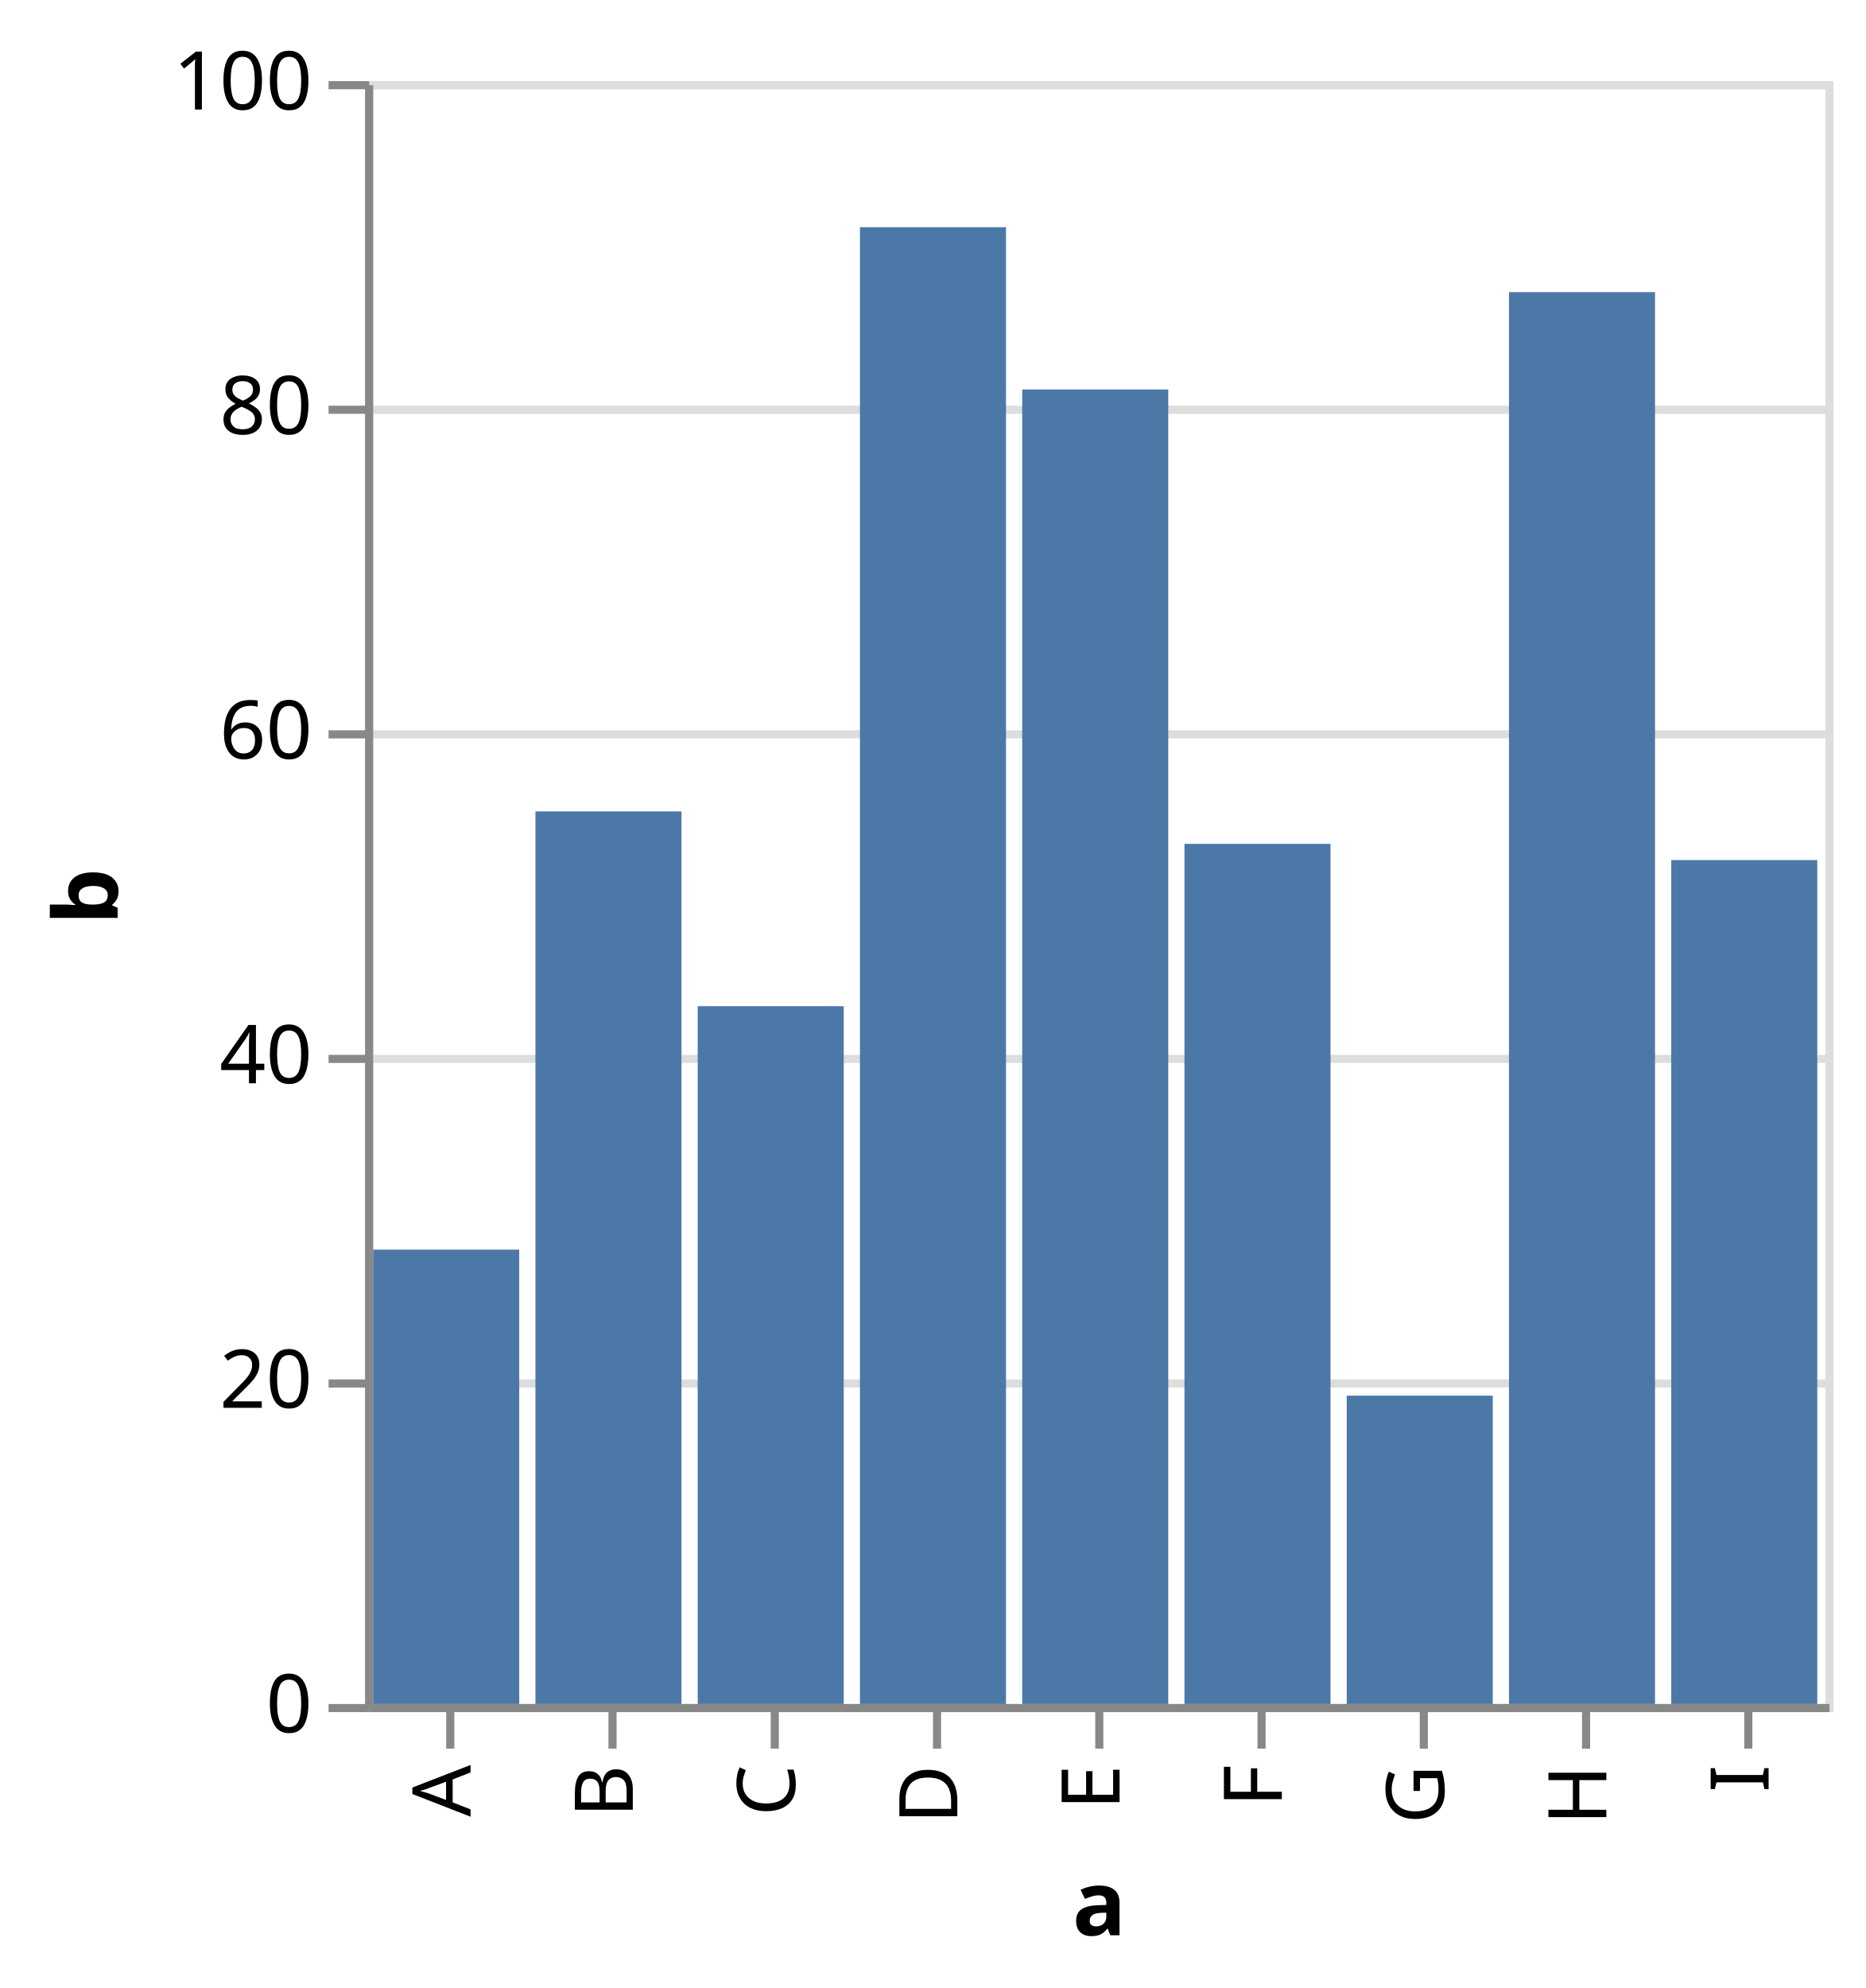
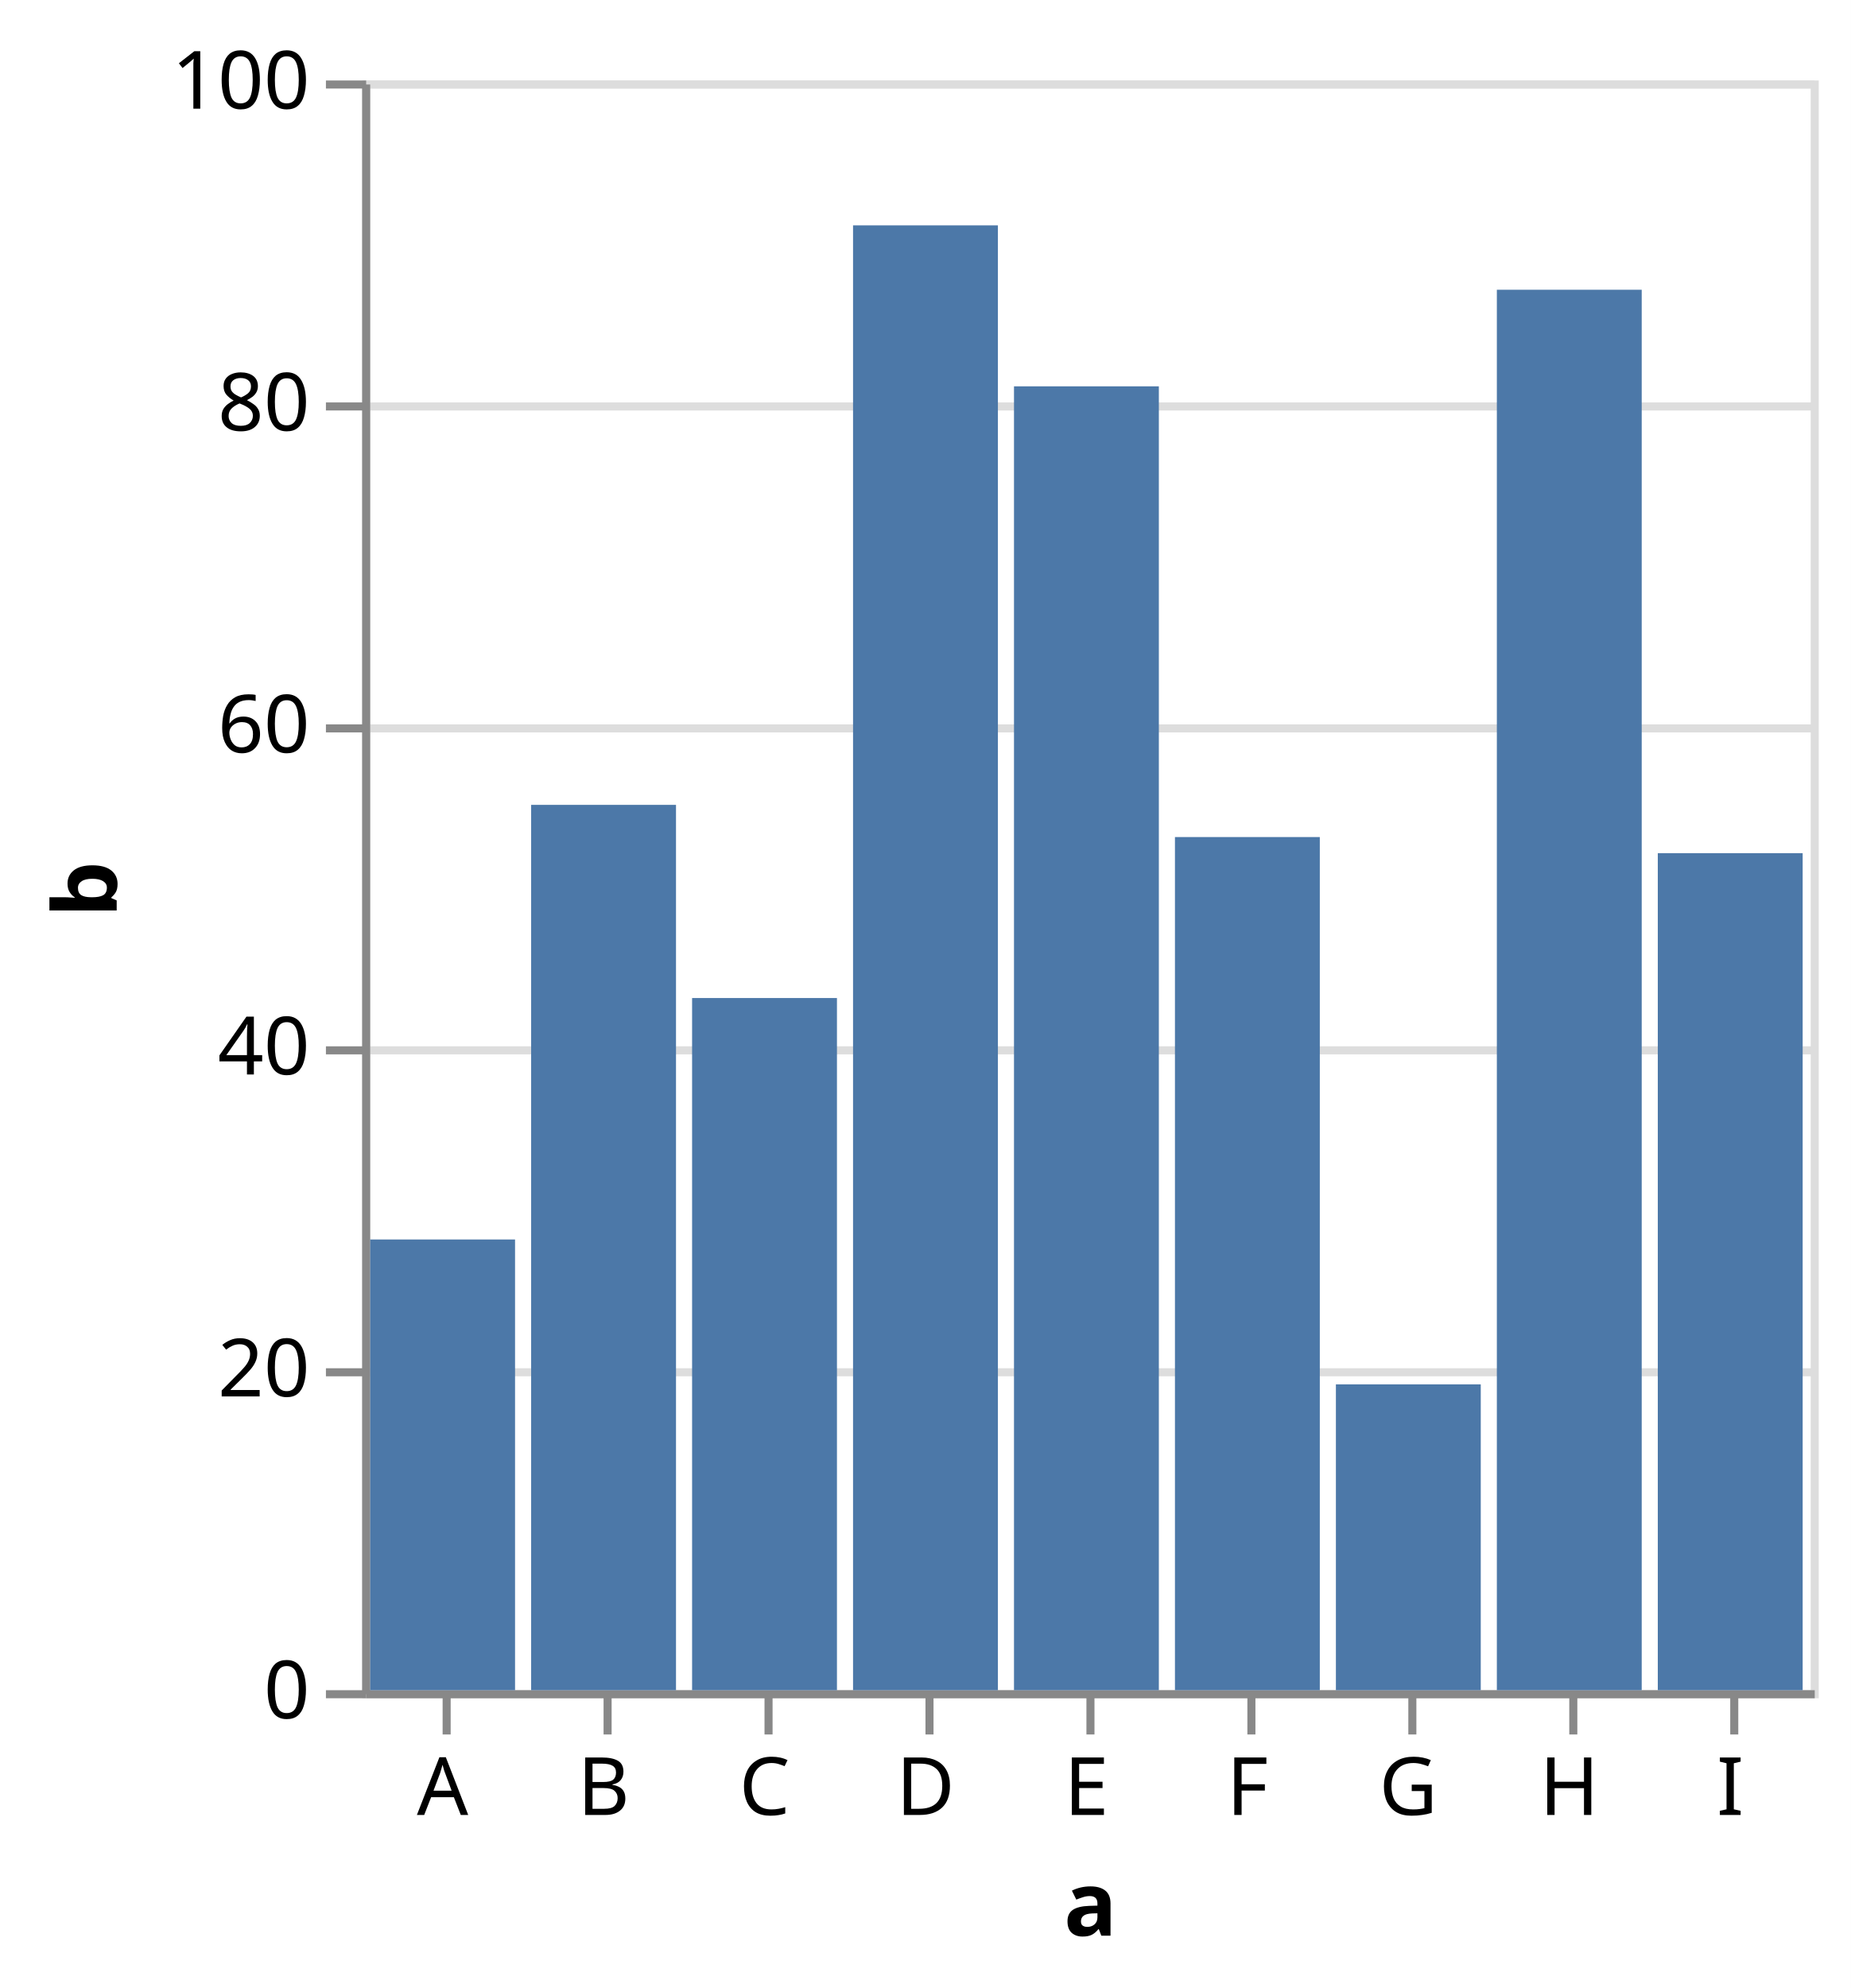
- <svg xmlns="http://www.w3.org/2000/svg" class="marks" width="230" height="245" viewBox="0 0 230 245" version="1.1">
-   <rect width="230" height="245" style="fill: white;" />
+ <svg xmlns="http://www.w3.org/2000/svg" class="marks" width="230" height="247" viewBox="0 0 230 247" version="1.1">
+   <rect width="230" height="247" style="fill: white;" />
  <g transform="translate(45,10)">
    <g class="mark-group role-frame root">
      <g transform="translate(0,0)">
        <path class="background" d="M0.5,0.5h180v200h-180Z" style="fill: none; stroke: #ddd;" />
        <g>
          <g class="mark-group role-axis">
            <g transform="translate(0.5,0.5)">
              <path class="background" d="M0,0h0v0h0Z" style="pointer-events: none; fill: none;" />
              <g>
                <g class="mark-rule role-axis-grid" style="pointer-events: none;">
                  <line transform="translate(0,200)" x2="180" y2="0" style="fill: none; stroke: #ddd; stroke-width: 1; opacity: 1;" />
                  <line transform="translate(0,160)" x2="180" y2="0" style="fill: none; stroke: #ddd; stroke-width: 1; opacity: 1;" />
                  <line transform="translate(0,120)" x2="180" y2="0" style="fill: none; stroke: #ddd; stroke-width: 1; opacity: 1;" />
                  <line transform="translate(0,80)" x2="180" y2="0" style="fill: none; stroke: #ddd; stroke-width: 1; opacity: 1;" />
                  <line transform="translate(0,40)" x2="180" y2="0" style="fill: none; stroke: #ddd; stroke-width: 1; opacity: 1;" />
                  <line transform="translate(0,0)" x2="180" y2="0" style="fill: none; stroke: #ddd; stroke-width: 1; opacity: 1;" />
                </g>
              </g>
              <path class="foreground" d="" style="pointer-events: none; display: none; fill: none;" />
            </g>
          </g>
          <g class="mark-group role-axis">
            <g transform="translate(0.5,200.5)">
              <path class="background" d="M0,0h0v0h0Z" style="pointer-events: none; fill: none;" />
              <g>
                <g class="mark-rule role-axis-tick" style="pointer-events: none;">
                  <line transform="translate(10,0)" x2="0" y2="5" style="fill: none; stroke: #888; stroke-width: 1; opacity: 1;" />
                  <line transform="translate(30,0)" x2="0" y2="5" style="fill: none; stroke: #888; stroke-width: 1; opacity: 1;" />
                  <line transform="translate(50,0)" x2="0" y2="5" style="fill: none; stroke: #888; stroke-width: 1; opacity: 1;" />
                  <line transform="translate(70,0)" x2="0" y2="5" style="fill: none; stroke: #888; stroke-width: 1; opacity: 1;" />
                  <line transform="translate(90,0)" x2="0" y2="5" style="fill: none; stroke: #888; stroke-width: 1; opacity: 1;" />
                  <line transform="translate(110,0)" x2="0" y2="5" style="fill: none; stroke: #888; stroke-width: 1; opacity: 1;" />
                  <line transform="translate(130,0)" x2="0" y2="5" style="fill: none; stroke: #888; stroke-width: 1; opacity: 1;" />
                  <line transform="translate(150,0)" x2="0" y2="5" style="fill: none; stroke: #888; stroke-width: 1; opacity: 1;" />
                  <line transform="translate(170,0)" x2="0" y2="5" style="fill: none; stroke: #888; stroke-width: 1; opacity: 1;" />
                </g>
                <g class="mark-text role-axis-label" style="pointer-events: none;">
-                   <text text-anchor="end" transform="translate(9.5,7) rotate(270) translate(0,3)" style="font-family: sans-serif; font-size: 10px; fill: #000; opacity: 1;">A</text>
-                   <text text-anchor="end" transform="translate(29.5,7) rotate(270) translate(0,3)" style="font-family: sans-serif; font-size: 10px; fill: #000; opacity: 1;">B</text>
-                   <text text-anchor="end" transform="translate(49.5,7) rotate(270) translate(0,3)" style="font-family: sans-serif; font-size: 10px; fill: #000; opacity: 1;">C</text>
-                   <text text-anchor="end" transform="translate(69.5,7) rotate(270) translate(0,3)" style="font-family: sans-serif; font-size: 10px; fill: #000; opacity: 1;">D</text>
-                   <text text-anchor="end" transform="translate(89.5,7) rotate(270) translate(0,3)" style="font-family: sans-serif; font-size: 10px; fill: #000; opacity: 1;">E</text>
-                   <text text-anchor="end" transform="translate(109.5,7) rotate(270) translate(0,3)" style="font-family: sans-serif; font-size: 10px; fill: #000; opacity: 1;">F</text>
-                   <text text-anchor="end" transform="translate(129.5,7) rotate(270) translate(0,3)" style="font-family: sans-serif; font-size: 10px; fill: #000; opacity: 1;">G</text>
-                   <text text-anchor="end" transform="translate(149.5,7) rotate(270) translate(0,3)" style="font-family: sans-serif; font-size: 10px; fill: #000; opacity: 1;">H</text>
-                   <text text-anchor="end" transform="translate(169.5,7) rotate(270) translate(0,3)" style="font-family: sans-serif; font-size: 10px; fill: #000; opacity: 1;">I</text>
+                   <text text-anchor="middle" transform="translate(9.5,15)" style="font-family: sans-serif; font-size: 10px; fill: #000; opacity: 1;">A</text>
+                   <text text-anchor="middle" transform="translate(29.5,15)" style="font-family: sans-serif; font-size: 10px; fill: #000; opacity: 1;">B</text>
+                   <text text-anchor="middle" transform="translate(49.5,15)" style="font-family: sans-serif; font-size: 10px; fill: #000; opacity: 1;">C</text>
+                   <text text-anchor="middle" transform="translate(69.5,15)" style="font-family: sans-serif; font-size: 10px; fill: #000; opacity: 1;">D</text>
+                   <text text-anchor="middle" transform="translate(89.5,15)" style="font-family: sans-serif; font-size: 10px; fill: #000; opacity: 1;">E</text>
+                   <text text-anchor="middle" transform="translate(109.5,15)" style="font-family: sans-serif; font-size: 10px; fill: #000; opacity: 1;">F</text>
+                   <text text-anchor="middle" transform="translate(129.5,15)" style="font-family: sans-serif; font-size: 10px; fill: #000; opacity: 1;">G</text>
+                   <text text-anchor="middle" transform="translate(149.5,15)" style="font-family: sans-serif; font-size: 10px; fill: #000; opacity: 1;">H</text>
+                   <text text-anchor="middle" transform="translate(169.5,15)" style="font-family: sans-serif; font-size: 10px; fill: #000; opacity: 1;">I</text>
                </g>
                <g class="mark-rule role-axis-domain" style="pointer-events: none;">
                  <line transform="translate(0,0)" x2="180" y2="0" style="fill: none; stroke: #888; stroke-width: 1; opacity: 1;" />
                </g>
                <g class="mark-text role-axis-title" style="pointer-events: none;">
-                   <text text-anchor="middle" transform="translate(90,28)" style="font-family: sans-serif; font-size: 11px; font-weight: bold; fill: #000; opacity: 1;">a</text>
+                   <text text-anchor="middle" transform="translate(90,30)" style="font-family: sans-serif; font-size: 11px; font-weight: bold; fill: #000; opacity: 1;">a</text>
                </g>
              </g>
              <path class="foreground" d="" style="pointer-events: none; display: none; fill: none;" />
            </g>
          </g>
          <g class="mark-group role-axis">
            <g transform="translate(0.5,0.5)">
              <path class="background" d="M0,0h0v0h0Z" style="pointer-events: none; fill: none;" />
              <g>
                <g class="mark-rule role-axis-tick" style="pointer-events: none;">
                  <line transform="translate(0,200)" x2="-5" y2="0" style="fill: none; stroke: #888; stroke-width: 1; opacity: 1;" />
                  <line transform="translate(0,160)" x2="-5" y2="0" style="fill: none; stroke: #888; stroke-width: 1; opacity: 1;" />
                  <line transform="translate(0,120)" x2="-5" y2="0" style="fill: none; stroke: #888; stroke-width: 1; opacity: 1;" />
                  <line transform="translate(0,80)" x2="-5" y2="0" style="fill: none; stroke: #888; stroke-width: 1; opacity: 1;" />
                  <line transform="translate(0,40)" x2="-5" y2="0" style="fill: none; stroke: #888; stroke-width: 1; opacity: 1;" />
                  <line transform="translate(0,0)" x2="-5" y2="0" style="fill: none; stroke: #888; stroke-width: 1; opacity: 1;" />
                </g>
                <g class="mark-text role-axis-label" style="pointer-events: none;">
                  <text text-anchor="end" transform="translate(-7,203)" style="font-family: sans-serif; font-size: 10px; fill: #000; opacity: 1;">0</text>
                  <text text-anchor="end" transform="translate(-7,163)" style="font-family: sans-serif; font-size: 10px; fill: #000; opacity: 1;">20</text>
                  <text text-anchor="end" transform="translate(-7,123)" style="font-family: sans-serif; font-size: 10px; fill: #000; opacity: 1;">40</text>
                  <text text-anchor="end" transform="translate(-7,83)" style="font-family: sans-serif; font-size: 10px; fill: #000; opacity: 1;">60</text>
                  <text text-anchor="end" transform="translate(-7,43)" style="font-family: sans-serif; font-size: 10px; fill: #000; opacity: 1;">80</text>
                  <text text-anchor="end" transform="translate(-7,3)" style="font-family: sans-serif; font-size: 10px; fill: #000; opacity: 1;">100</text>
                </g>
                <g class="mark-rule role-axis-domain" style="pointer-events: none;">
                  <line transform="translate(0,200)" x2="0" y2="-200" style="fill: none; stroke: #888; stroke-width: 1; opacity: 1;" />
                </g>
                <g class="mark-text role-axis-title" style="pointer-events: none;">
                  <text text-anchor="middle" transform="translate(-29,100) rotate(-90) translate(0,-2)" style="font-family: sans-serif; font-size: 11px; font-weight: bold; fill: #000; opacity: 1;">b</text>
                </g>
              </g>
              <path class="foreground" d="" style="pointer-events: none; display: none; fill: none;" />
            </g>
          </g>
          <g class="mark-rect role-mark marks">
            <path d="M1,144h18v56h-18Z" style="fill: #4c78a8;" />
            <path d="M21,90h18v110h-18Z" style="fill: #4c78a8;" />
            <path d="M41,114h18v86h-18Z" style="fill: #4c78a8;" />
            <path d="M61,18h18v182h-18Z" style="fill: #4c78a8;" />
            <path d="M81,38h18v162h-18Z" style="fill: #4c78a8;" />
            <path d="M101,94h18v106h-18Z" style="fill: #4c78a8;" />
            <path d="M121,162h18v38h-18Z" style="fill: #4c78a8;" />
            <path d="M141,26h18v174h-18Z" style="fill: #4c78a8;" />
            <path d="M161,96h18v104h-18Z" style="fill: #4c78a8;" />
          </g>
        </g>
        <path class="foreground" d="" style="display: none; fill: none;" />
      </g>
    </g>
  </g>
</svg>
